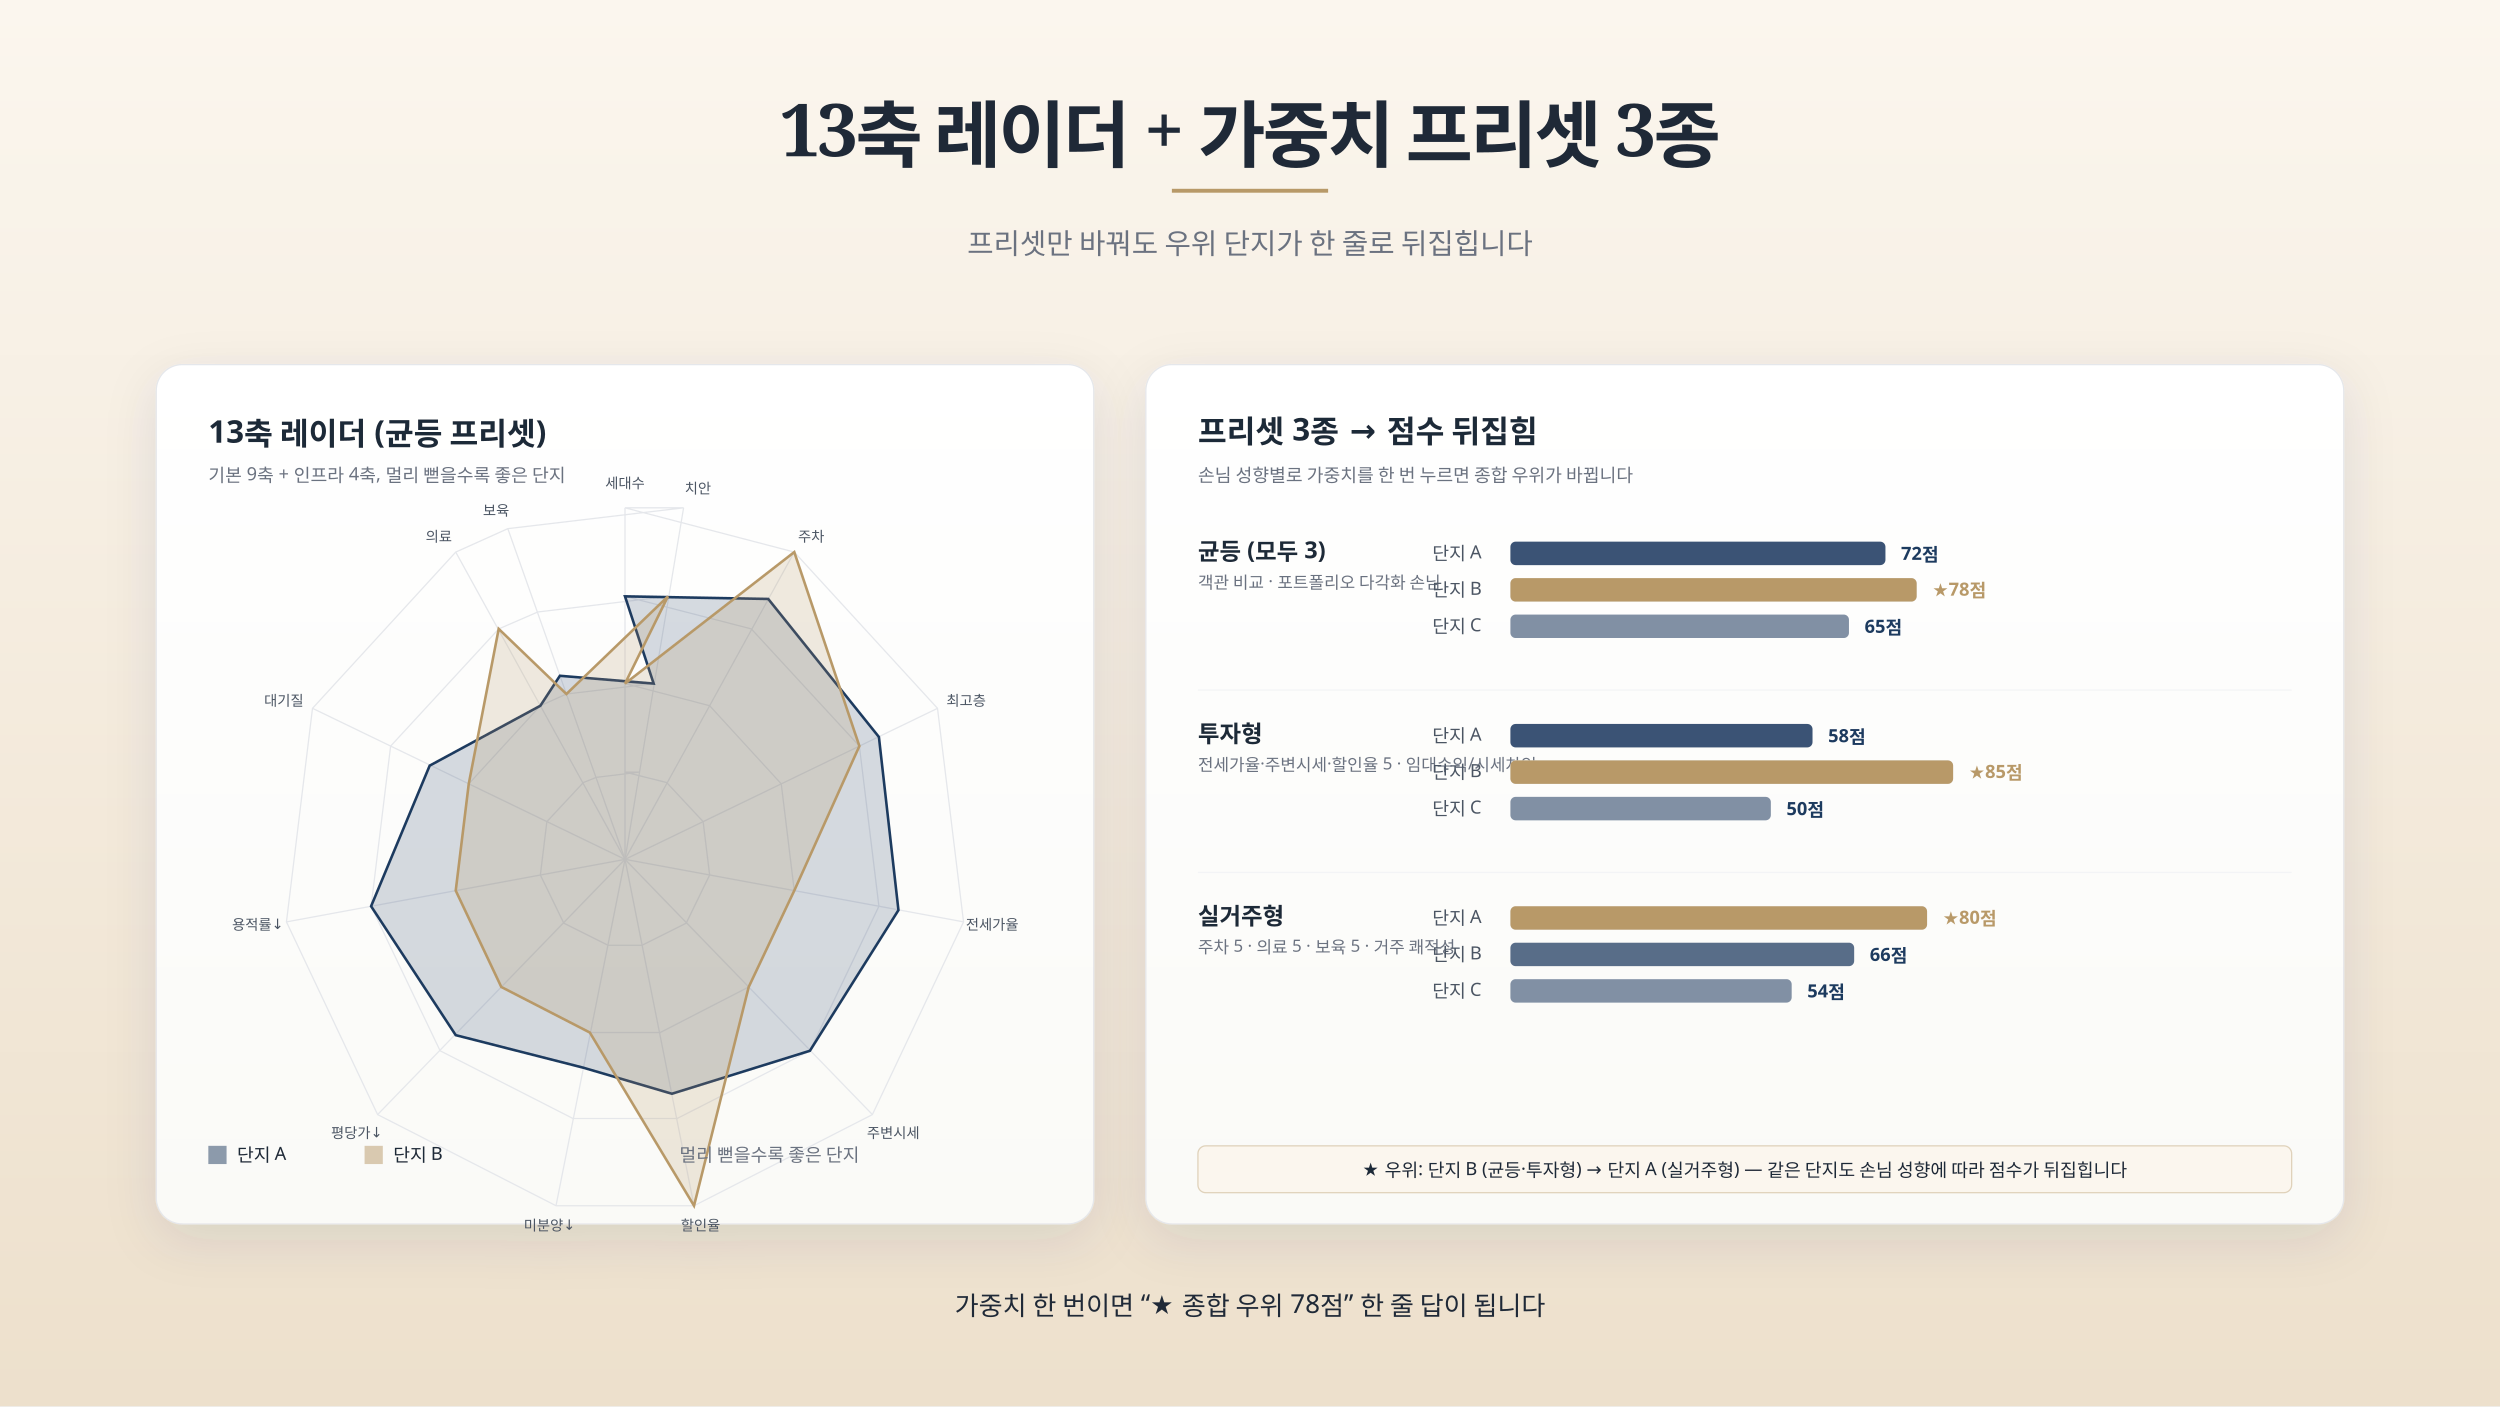
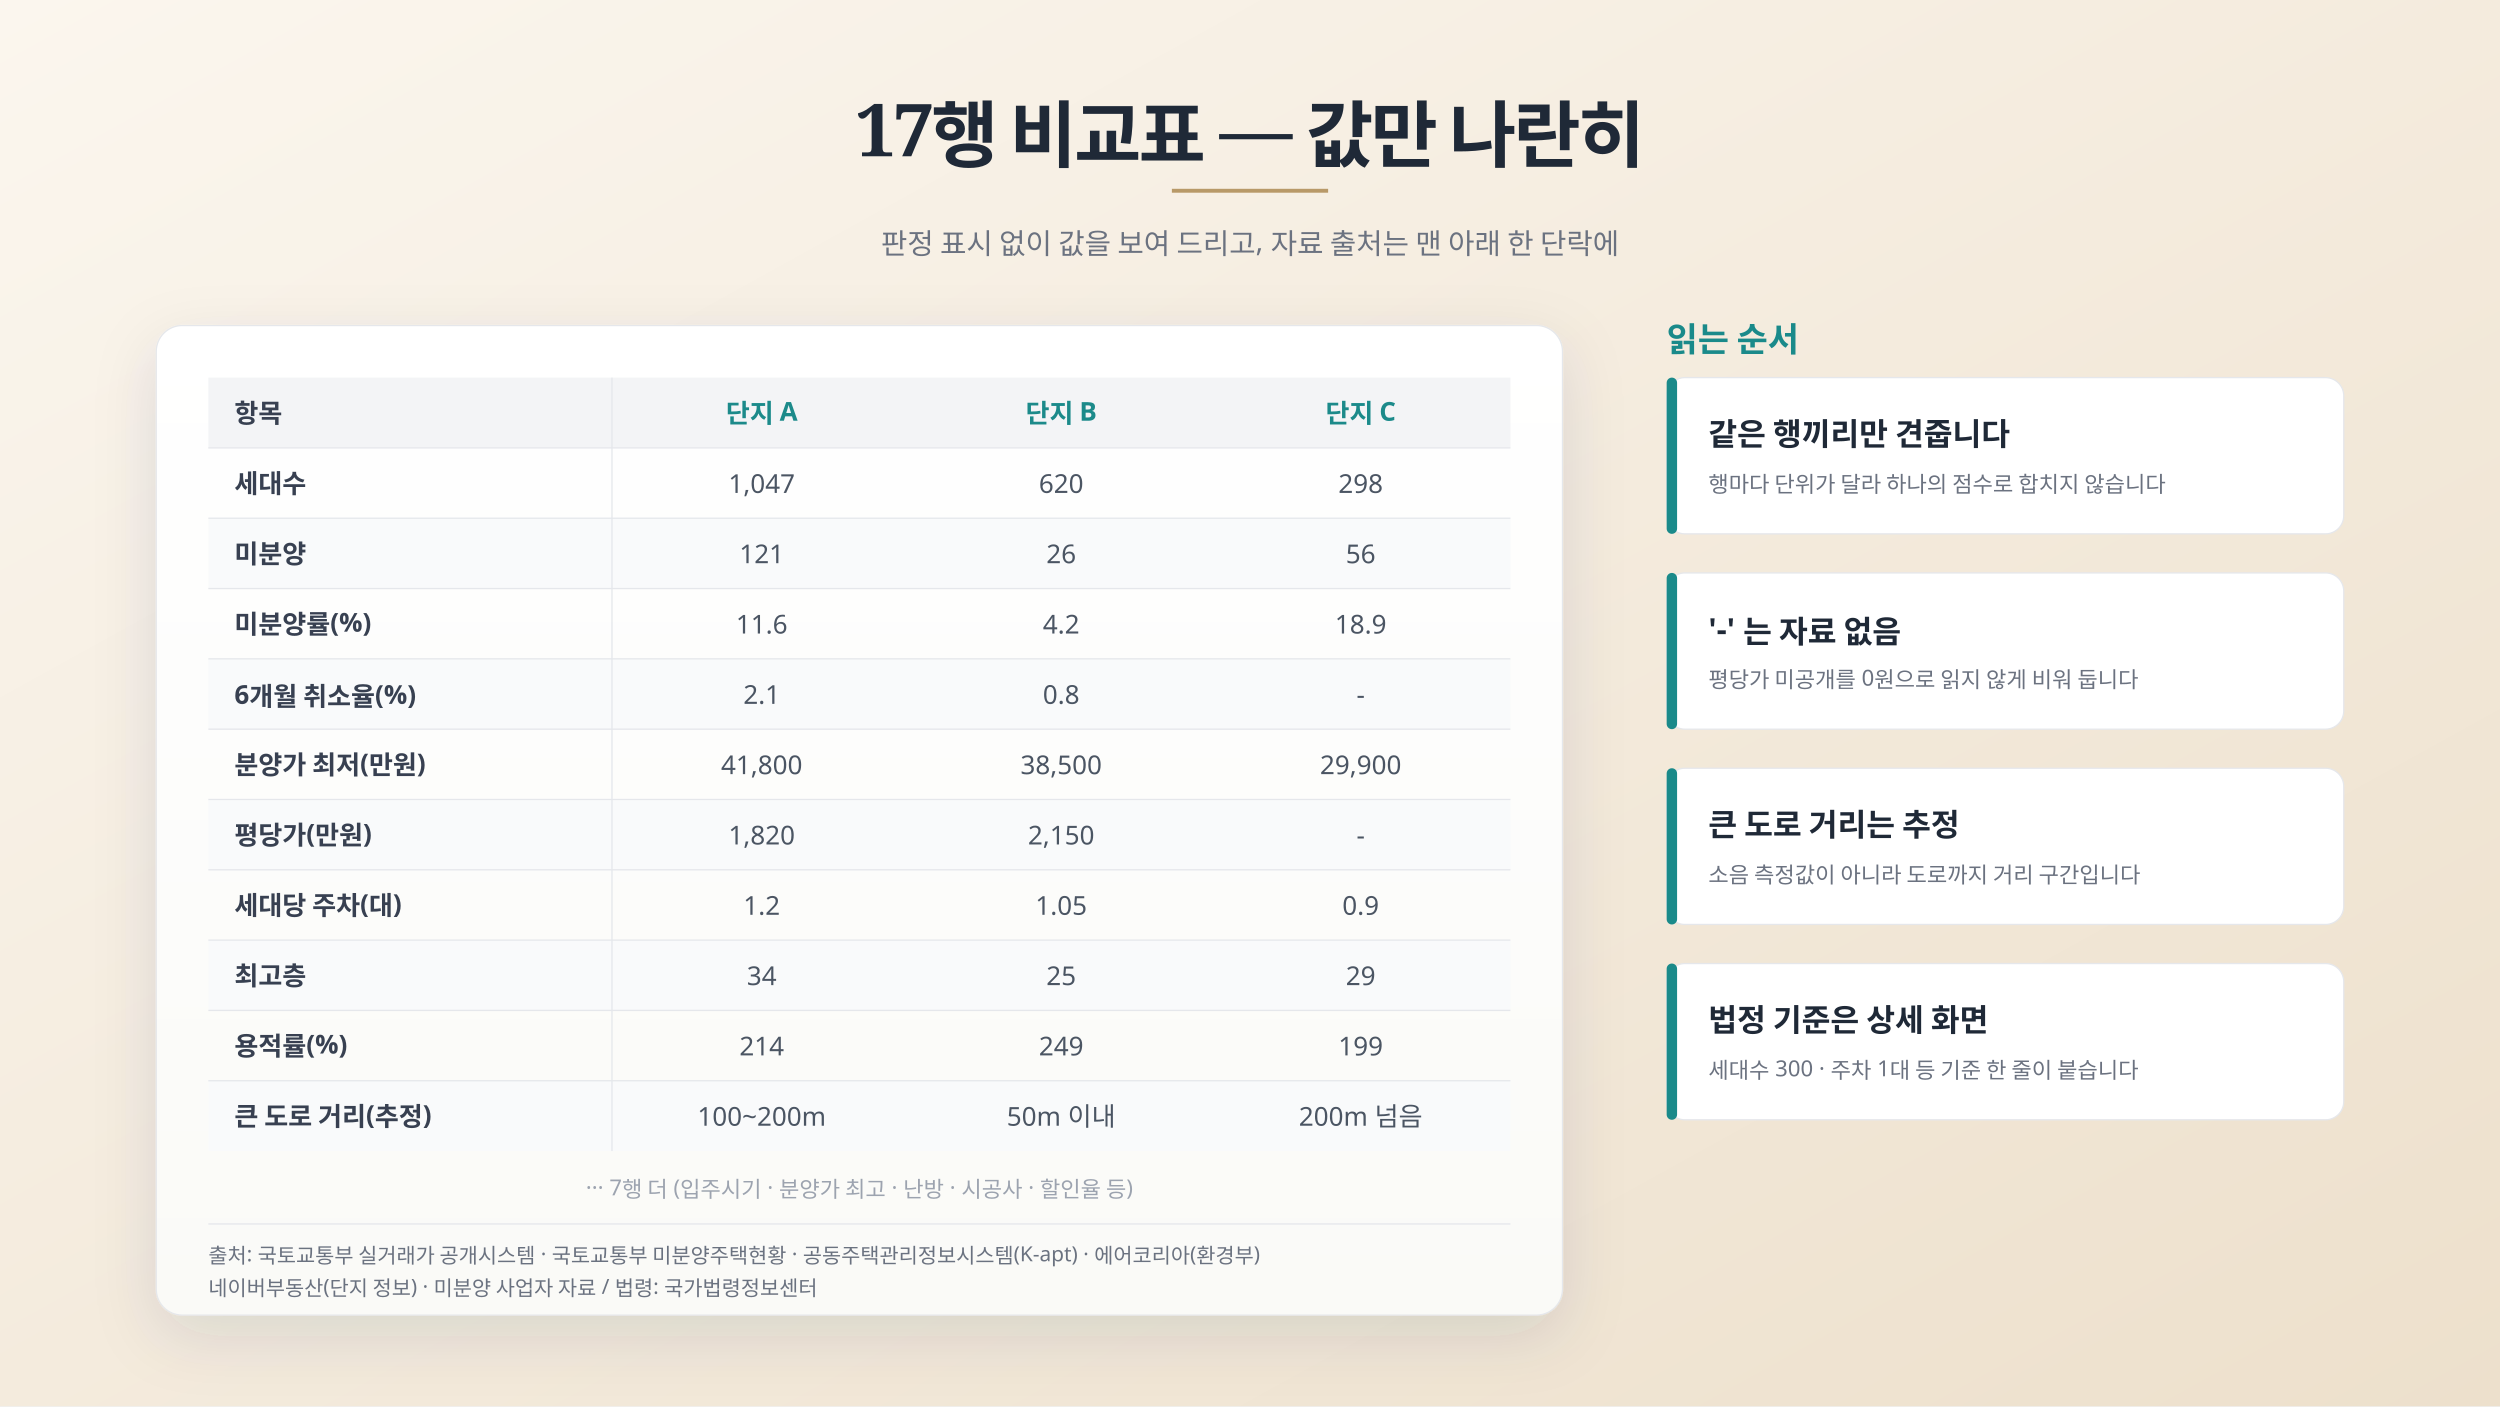
- <svg xmlns="http://www.w3.org/2000/svg" viewBox="0 0 1920 1080" width="1920" height="1080" role="img" aria-label="13축 레이더와 프리셋 3종을 비교해 손님 성향별 우위 단지가 점수로 뒤집히는 시각 자료">
+ <svg xmlns="http://www.w3.org/2000/svg" viewBox="0 0 1920 1080" width="1920" height="1080" role="img" aria-label="미분양 단지 세 곳을 행마다 값만 나란히 놓은 비교표와 그 아래 자료 출처 한 줄, 읽는 순서 네 가지를 그린 그림">
  <defs>
-     <linearGradient id="bg" x1="0" y1="0" x2="0" y2="1">
+     <linearGradient id="bg" x1="0" y1="0" x2="1" y2="1">
      <stop offset="0%" stop-color="#FBF6EE" />
      <stop offset="100%" stop-color="#EDE0CC" />
    </linearGradient>
    <linearGradient id="card" x1="0" y1="0" x2="0" y2="1">
      <stop offset="0%" stop-color="#FFFFFF" />
      <stop offset="100%" stop-color="#FAFAF7" />
    </linearGradient>
    <filter id="shadow" x="-20%" y="-20%" width="140%" height="140%">
-       <feDropShadow dx="0" dy="12" stdDeviation="20" flood-color="#1E3A5F" flood-opacity="0.10" />
+       <feDropShadow dx="0" dy="16" stdDeviation="24" flood-color="#1E3A5F" flood-opacity="0.11" />
    </filter>
  </defs>
  <rect width="1920" height="1080" fill="url(#bg)" />
-   <text x="960" y="120" font-family="'Noto Serif KR', serif" font-size="56" font-weight="700" fill="#1F2937" text-anchor="middle" letter-spacing="-2">
-     13축 레이더 + 가중치 프리셋 3종
-   </text>
+   <text x="960" y="120" font-family="'Noto Serif KR', serif" font-size="56" font-weight="700" fill="#1F2937" text-anchor="middle" letter-spacing="-2">17행 비교표 — 값만 나란히</text>
  <rect x="900" y="145" width="120" height="3" fill="#B89968" />
-   <text x="960" y="195" font-family="'Pretendard', sans-serif" font-size="22" fill="#6B7280" text-anchor="middle">
-     프리셋만 바꿔도 우위 단지가 한 줄로 뒤집힙니다
-   </text>
-   <g transform="translate(120, 280)" filter="url(#shadow)">
-     <rect width="720" height="660" rx="20" fill="url(#card)" stroke="#E5E7EB" />
-     <text x="40" y="60" font-family="'Pretendard', sans-serif" font-size="24" font-weight="700" fill="#1F2937">13축 레이더 (균등 프리셋)</text>
-     <text x="40" y="90" font-family="'Pretendard', sans-serif" font-size="14" fill="#6B7280">기본 9축 + 인프라 4축, 멀리 뻗을수록 좋은 단지</text>
-     <g transform="translate(360, 380)">
-       <g fill="none" stroke="#E5E7EB" stroke-width="1">
-         <polygon points="0,-67 32,-59 60,-29 65,12 47,49 13,66 -13,66 -47,49 -65,12 -60,-29 -32,-59 -22,-63 11,-67" />
-         <polygon points="0,-135 65,-118 120,-58 130,24 95,98 27,133 -27,133 -95,98 -130,24 -120,-58 -65,-118 -45,-127 22,-135" />
-         <polygon points="0,-202 97,-177 180,-87 195,36 142,147 40,199 -40,199 -142,147 -195,36 -180,-87 -97,-177 -67,-190 33,-202" />
-         <polygon points="0,-270 130,-236 240,-116 260,48 190,196 53,266 -53,266 -190,196 -260,48 -240,-116 -130,-236 -90,-254 45,-270" />
-       </g>
-       <g stroke="#E5E7EB" stroke-width="1">
-         <line x1="0" y1="0" x2="0" y2="-270" />
-         <line x1="0" y1="0" x2="130" y2="-236" />
-         <line x1="0" y1="0" x2="240" y2="-116" />
-         <line x1="0" y1="0" x2="260" y2="48" />
-         <line x1="0" y1="0" x2="190" y2="196" />
-         <line x1="0" y1="0" x2="53" y2="266" />
-         <line x1="0" y1="0" x2="-53" y2="266" />
-         <line x1="0" y1="0" x2="-190" y2="196" />
-         <line x1="0" y1="0" x2="-260" y2="48" />
-         <line x1="0" y1="0" x2="-240" y2="-116" />
-         <line x1="0" y1="0" x2="-130" y2="-236" />
-         <line x1="0" y1="0" x2="-90" y2="-254" />
-         <line x1="0" y1="0" x2="45" y2="-270" />
-       </g>
-       <polygon points="0,-202 110,-200 195,-94 210,39 142,147 36,180 -32,160 -130,135 -195,36 -150,-72 -65,-118 -50,-141 22,-135" fill="#1E3A5F" fill-opacity="0.18" stroke="#1E3A5F" stroke-width="2" />
-       <polygon points="0,-135 130,-236 180,-87 130,24 95,98 53,266 -27,133 -95,98 -130,24 -120,-58 -97,-177 -45,-127 33,-202" fill="#B89968" fill-opacity="0.20" stroke="#B89968" stroke-width="2" />
-       <g font-family="'Pretendard', sans-serif" font-size="11" fill="#4B5563" text-anchor="middle">
-         <text x="0" y="-285">세대수</text>
-         <text x="143" y="-244">주차</text>
-         <text x="262" y="-118">최고층</text>
-         <text x="282" y="54">전세가율</text>
-         <text x="206" y="214">주변시세</text>
-         <text x="58" y="285">할인율</text>
-         <text x="-58" y="285">미분양↓</text>
-         <text x="-206" y="214">평당가↓</text>
-         <text x="-282" y="54">용적률↓</text>
-         <text x="-262" y="-118">대기질</text>
-         <text x="-143" y="-244">의료</text>
-         <text x="-99" y="-264">보육</text>
-         <text x="56" y="-281">치안</text>
-       </g>
-     </g>
-     <g transform="translate(40, 600)" font-family="'Pretendard', sans-serif" font-size="14" fill="#1F2937">
-       <rect x="0" y="0" width="14" height="14" fill="#1E3A5F" fill-opacity="0.5" />
-       <text x="22" y="12">단지 A</text>
-       <rect x="120" y="0" width="14" height="14" fill="#B89968" fill-opacity="0.5" />
-       <text x="142" y="12">단지 B</text>
-       <text x="500" y="12" fill="#6B7280" text-anchor="end">멀리 뻗을수록 좋은 단지</text>
-     </g>
+   <text x="960" y="195" font-family="'Pretendard', sans-serif" font-size="22" fill="#6B7280" text-anchor="middle">판정 표시 없이 값을 보여 드리고, 자료 출처는 맨 아래 한 단락에</text>
+   <g transform="translate(120, 250)" filter="url(#shadow)">
+     <rect width="1080" height="760" rx="20" fill="url(#card)" stroke="#E5E7EB" />
+     <rect x="40" y="40" width="1000" height="54" fill="#F3F4F6" />
+     <text x="60" y="74.56" font-family="'Pretendard', sans-serif" font-size="20" font-weight="700" fill="#374151">항목</text>
+     <text x="465.0" y="74.56" font-family="'Pretendard', sans-serif" font-size="20" font-weight="700" fill="#1A8A8A" text-anchor="middle">단지 A</text>
+     <text x="695.0" y="74.56" font-family="'Pretendard', sans-serif" font-size="20" font-weight="700" fill="#1A8A8A" text-anchor="middle">단지 B</text>
+     <text x="925.0" y="74.56" font-family="'Pretendard', sans-serif" font-size="20" font-weight="700" fill="#1A8A8A" text-anchor="middle">단지 C</text>
+     <line x1="40" y1="94" x2="1040" y2="94" stroke="#E5E7EB" stroke-width="1" />
+     <text x="60" y="128.56" font-family="'Pretendard', sans-serif" font-size="20" font-weight="600" fill="#374151">세대수</text>
+     <text x="465.0" y="128.56" font-family="'Pretendard', sans-serif" font-size="20" fill="#4B5563" text-anchor="middle">1,047</text>
+     <text x="695.0" y="128.56" font-family="'Pretendard', sans-serif" font-size="20" fill="#4B5563" text-anchor="middle">620</text>
+     <text x="925.0" y="128.56" font-family="'Pretendard', sans-serif" font-size="20" fill="#4B5563" text-anchor="middle">298</text>
+     <rect x="40" y="148" width="1000" height="54" fill="#F9FAFB" />
+     <line x1="40" y1="148" x2="1040" y2="148" stroke="#E5E7EB" stroke-width="1" />
+     <text x="60" y="182.56" font-family="'Pretendard', sans-serif" font-size="20" font-weight="600" fill="#374151">미분양</text>
+     <text x="465.0" y="182.56" font-family="'Pretendard', sans-serif" font-size="20" fill="#4B5563" text-anchor="middle">121</text>
+     <text x="695.0" y="182.56" font-family="'Pretendard', sans-serif" font-size="20" fill="#4B5563" text-anchor="middle">26</text>
+     <text x="925.0" y="182.56" font-family="'Pretendard', sans-serif" font-size="20" fill="#4B5563" text-anchor="middle">56</text>
+     <line x1="40" y1="202" x2="1040" y2="202" stroke="#E5E7EB" stroke-width="1" />
+     <text x="60" y="236.56" font-family="'Pretendard', sans-serif" font-size="20" font-weight="600" fill="#374151">미분양률(%)</text>
+     <text x="465.0" y="236.56" font-family="'Pretendard', sans-serif" font-size="20" fill="#4B5563" text-anchor="middle">11.6</text>
+     <text x="695.0" y="236.56" font-family="'Pretendard', sans-serif" font-size="20" fill="#4B5563" text-anchor="middle">4.2</text>
+     <text x="925.0" y="236.56" font-family="'Pretendard', sans-serif" font-size="20" fill="#4B5563" text-anchor="middle">18.9</text>
+     <rect x="40" y="256" width="1000" height="54" fill="#F9FAFB" />
+     <line x1="40" y1="256" x2="1040" y2="256" stroke="#E5E7EB" stroke-width="1" />
+     <text x="60" y="290.56" font-family="'Pretendard', sans-serif" font-size="20" font-weight="600" fill="#374151">6개월 취소율(%)</text>
+     <text x="465.0" y="290.56" font-family="'Pretendard', sans-serif" font-size="20" fill="#4B5563" text-anchor="middle">2.1</text>
+     <text x="695.0" y="290.56" font-family="'Pretendard', sans-serif" font-size="20" fill="#4B5563" text-anchor="middle">0.8</text>
+     <text x="925.0" y="290.56" font-family="'Pretendard', sans-serif" font-size="20" fill="#4B5563" text-anchor="middle">-</text>
+     <line x1="40" y1="310" x2="1040" y2="310" stroke="#E5E7EB" stroke-width="1" />
+     <text x="60" y="344.56" font-family="'Pretendard', sans-serif" font-size="20" font-weight="600" fill="#374151">분양가 최저(만원)</text>
+     <text x="465.0" y="344.56" font-family="'Pretendard', sans-serif" font-size="20" fill="#4B5563" text-anchor="middle">41,800</text>
+     <text x="695.0" y="344.56" font-family="'Pretendard', sans-serif" font-size="20" fill="#4B5563" text-anchor="middle">38,500</text>
+     <text x="925.0" y="344.56" font-family="'Pretendard', sans-serif" font-size="20" fill="#4B5563" text-anchor="middle">29,900</text>
+     <rect x="40" y="364" width="1000" height="54" fill="#F9FAFB" />
+     <line x1="40" y1="364" x2="1040" y2="364" stroke="#E5E7EB" stroke-width="1" />
+     <text x="60" y="398.56" font-family="'Pretendard', sans-serif" font-size="20" font-weight="600" fill="#374151">평당가(만원)</text>
+     <text x="465.0" y="398.56" font-family="'Pretendard', sans-serif" font-size="20" fill="#4B5563" text-anchor="middle">1,820</text>
+     <text x="695.0" y="398.56" font-family="'Pretendard', sans-serif" font-size="20" fill="#4B5563" text-anchor="middle">2,150</text>
+     <text x="925.0" y="398.56" font-family="'Pretendard', sans-serif" font-size="20" fill="#4B5563" text-anchor="middle">-</text>
+     <line x1="40" y1="418" x2="1040" y2="418" stroke="#E5E7EB" stroke-width="1" />
+     <text x="60" y="452.56" font-family="'Pretendard', sans-serif" font-size="20" font-weight="600" fill="#374151">세대당 주차(대)</text>
+     <text x="465.0" y="452.56" font-family="'Pretendard', sans-serif" font-size="20" fill="#4B5563" text-anchor="middle">1.2</text>
+     <text x="695.0" y="452.56" font-family="'Pretendard', sans-serif" font-size="20" fill="#4B5563" text-anchor="middle">1.05</text>
+     <text x="925.0" y="452.56" font-family="'Pretendard', sans-serif" font-size="20" fill="#4B5563" text-anchor="middle">0.9</text>
+     <rect x="40" y="472" width="1000" height="54" fill="#F9FAFB" />
+     <line x1="40" y1="472" x2="1040" y2="472" stroke="#E5E7EB" stroke-width="1" />
+     <text x="60" y="506.56" font-family="'Pretendard', sans-serif" font-size="20" font-weight="600" fill="#374151">최고층</text>
+     <text x="465.0" y="506.56" font-family="'Pretendard', sans-serif" font-size="20" fill="#4B5563" text-anchor="middle">34</text>
+     <text x="695.0" y="506.56" font-family="'Pretendard', sans-serif" font-size="20" fill="#4B5563" text-anchor="middle">25</text>
+     <text x="925.0" y="506.56" font-family="'Pretendard', sans-serif" font-size="20" fill="#4B5563" text-anchor="middle">29</text>
+     <line x1="40" y1="526" x2="1040" y2="526" stroke="#E5E7EB" stroke-width="1" />
+     <text x="60" y="560.56" font-family="'Pretendard', sans-serif" font-size="20" font-weight="600" fill="#374151">용적률(%)</text>
+     <text x="465.0" y="560.56" font-family="'Pretendard', sans-serif" font-size="20" fill="#4B5563" text-anchor="middle">214</text>
+     <text x="695.0" y="560.56" font-family="'Pretendard', sans-serif" font-size="20" fill="#4B5563" text-anchor="middle">249</text>
+     <text x="925.0" y="560.56" font-family="'Pretendard', sans-serif" font-size="20" fill="#4B5563" text-anchor="middle">199</text>
+     <rect x="40" y="580" width="1000" height="54" fill="#F9FAFB" />
+     <line x1="40" y1="580" x2="1040" y2="580" stroke="#E5E7EB" stroke-width="1" />
+     <text x="60" y="614.56" font-family="'Pretendard', sans-serif" font-size="20" font-weight="600" fill="#374151">큰 도로 거리(추정)</text>
+     <text x="465.0" y="614.56" font-family="'Pretendard', sans-serif" font-size="20" fill="#4B5563" text-anchor="middle">100~200m</text>
+     <text x="695.0" y="614.56" font-family="'Pretendard', sans-serif" font-size="20" fill="#4B5563" text-anchor="middle">50m 이내</text>
+     <text x="925.0" y="614.56" font-family="'Pretendard', sans-serif" font-size="20" fill="#4B5563" text-anchor="middle">200m 넘음</text>
+     <line x1="350" y1="40" x2="350" y2="634" stroke="#E5E7EB" stroke-width="1" />
+     <text x="540" y="668" font-family="'Pretendard', sans-serif" font-size="17" fill="#9CA3AF" text-anchor="middle">··· 7행 더 (입주시기 · 분양가 최고 · 난방 · 시공사 · 할인율 등)</text>
+     <line x1="40" y1="690" x2="1040" y2="690" stroke="#E5E7EB" stroke-width="1" />
+     <text x="40" y="720" font-family="'Pretendard', sans-serif" font-size="16" fill="#6B7280">출처: 국토교통부 실거래가 공개시스템 · 국토교통부 미분양주택현황 · 공동주택관리정보시스템(K-apt) · 에어코리아(환경부)</text>
+     <text x="40" y="745" font-family="'Pretendard', sans-serif" font-size="16" fill="#6B7280">네이버부동산(단지 정보) · 미분양 사업자 자료 / 법령: 국가법령정보센터</text>
  </g>
-   <g transform="translate(880, 280)" filter="url(#shadow)">
-     <rect width="920" height="660" rx="20" fill="url(#card)" stroke="#E5E7EB" />
-     <text x="40" y="60" font-family="'Pretendard', sans-serif" font-size="24" font-weight="700" fill="#1F2937">프리셋 3종 → 점수 뒤집힘</text>
-     <text x="40" y="90" font-family="'Pretendard', sans-serif" font-size="14" fill="#6B7280">손님 성향별로 가중치를 한 번 누르면 종합 우위가 바뀝니다</text>
-     <g transform="translate(40, 130)">
-       <g transform="translate(0, 0)">
-         <text x="0" y="20" font-family="'Pretendard', sans-serif" font-size="18" font-weight="700" fill="#1F2937">균등 (모두 3)</text>
-         <text x="0" y="42" font-family="'Pretendard', sans-serif" font-size="13" fill="#6B7280">객관 비교 · 포트폴리오 다각화 손님</text>
-         <g transform="translate(180, 0)">
-           <text x="0" y="20" font-family="'Pretendard', sans-serif" font-size="14" fill="#4B5563">단지 A</text>
-           <rect x="60" y="6" width="288" height="18" rx="4" fill="#E5E7EB" />
-           <rect x="60" y="6" width="288" height="18" rx="4" fill="#1E3A5F" fill-opacity="0.85" />
-           <text x="360" y="20" font-family="'Pretendard', sans-serif" font-size="14" font-weight="700" fill="#1E3A5F">72점</text>
-           <text x="0" y="48" font-family="'Pretendard', sans-serif" font-size="14" fill="#4B5563">단지 B</text>
-           <rect x="60" y="34" width="312" height="18" rx="4" fill="#E5E7EB" />
-           <rect x="60" y="34" width="312" height="18" rx="4" fill="#B89968" />
-           <text x="384" y="48" font-family="'Pretendard', sans-serif" font-size="14" font-weight="700" fill="#B89968">★78점</text>
-           <text x="0" y="76" font-family="'Pretendard', sans-serif" font-size="14" fill="#4B5563">단지 C</text>
-           <rect x="60" y="62" width="260" height="18" rx="4" fill="#E5E7EB" />
-           <rect x="60" y="62" width="260" height="18" rx="4" fill="#1E3A5F" fill-opacity="0.5" />
-           <text x="332" y="76" font-family="'Pretendard', sans-serif" font-size="14" font-weight="700" fill="#1E3A5F">65점</text>
-         </g>
-       </g>
-       <line x1="0" y1="120" x2="840" y2="120" stroke="#F3F4F6" />
-       <g transform="translate(0, 140)">
-         <text x="0" y="20" font-family="'Pretendard', sans-serif" font-size="18" font-weight="700" fill="#1F2937">투자형</text>
-         <text x="0" y="42" font-family="'Pretendard', sans-serif" font-size="13" fill="#6B7280">전세가율·주변시세·할인율 5 · 임대수익/시세차익</text>
-         <g transform="translate(180, 0)">
-           <text x="0" y="20" font-family="'Pretendard', sans-serif" font-size="14" fill="#4B5563">단지 A</text>
-           <rect x="60" y="6" width="232" height="18" rx="4" fill="#E5E7EB" />
-           <rect x="60" y="6" width="232" height="18" rx="4" fill="#1E3A5F" fill-opacity="0.85" />
-           <text x="304" y="20" font-family="'Pretendard', sans-serif" font-size="14" font-weight="700" fill="#1E3A5F">58점</text>
-           <text x="0" y="48" font-family="'Pretendard', sans-serif" font-size="14" fill="#4B5563">단지 B</text>
-           <rect x="60" y="34" width="340" height="18" rx="4" fill="#E5E7EB" />
-           <rect x="60" y="34" width="340" height="18" rx="4" fill="#B89968" />
-           <text x="412" y="48" font-family="'Pretendard', sans-serif" font-size="14" font-weight="700" fill="#B89968">★85점</text>
-           <text x="0" y="76" font-family="'Pretendard', sans-serif" font-size="14" fill="#4B5563">단지 C</text>
-           <rect x="60" y="62" width="200" height="18" rx="4" fill="#E5E7EB" />
-           <rect x="60" y="62" width="200" height="18" rx="4" fill="#1E3A5F" fill-opacity="0.5" />
-           <text x="272" y="76" font-family="'Pretendard', sans-serif" font-size="14" font-weight="700" fill="#1E3A5F">50점</text>
-         </g>
-       </g>
-       <line x1="0" y1="260" x2="840" y2="260" stroke="#F3F4F6" />
-       <g transform="translate(0, 280)">
-         <text x="0" y="20" font-family="'Pretendard', sans-serif" font-size="18" font-weight="700" fill="#1F2937">실거주형</text>
-         <text x="0" y="42" font-family="'Pretendard', sans-serif" font-size="13" fill="#6B7280">주차 5 · 의료 5 · 보육 5 · 거주 쾌적성</text>
-         <g transform="translate(180, 0)">
-           <text x="0" y="20" font-family="'Pretendard', sans-serif" font-size="14" fill="#4B5563">단지 A</text>
-           <rect x="60" y="6" width="320" height="18" rx="4" fill="#E5E7EB" />
-           <rect x="60" y="6" width="320" height="18" rx="4" fill="#B89968" />
-           <text x="392" y="20" font-family="'Pretendard', sans-serif" font-size="14" font-weight="700" fill="#B89968">★80점</text>
-           <text x="0" y="48" font-family="'Pretendard', sans-serif" font-size="14" fill="#4B5563">단지 B</text>
-           <rect x="60" y="34" width="264" height="18" rx="4" fill="#E5E7EB" />
-           <rect x="60" y="34" width="264" height="18" rx="4" fill="#1E3A5F" fill-opacity="0.7" />
-           <text x="336" y="48" font-family="'Pretendard', sans-serif" font-size="14" font-weight="700" fill="#1E3A5F">66점</text>
-           <text x="0" y="76" font-family="'Pretendard', sans-serif" font-size="14" fill="#4B5563">단지 C</text>
-           <rect x="60" y="62" width="216" height="18" rx="4" fill="#E5E7EB" />
-           <rect x="60" y="62" width="216" height="18" rx="4" fill="#1E3A5F" fill-opacity="0.5" />
-           <text x="288" y="76" font-family="'Pretendard', sans-serif" font-size="14" font-weight="700" fill="#1E3A5F">54점</text>
-         </g>
-       </g>
-     </g>
-     <g transform="translate(40, 600)">
-       <rect x="0" y="0" width="840" height="36" rx="6" fill="#FBF6EE" stroke="#B89968" stroke-opacity="0.4" />
-       <text x="420" y="23" font-family="'Pretendard', sans-serif" font-size="14" fill="#1F2937" text-anchor="middle">
-         ★ 우위: 단지 B (균등·투자형) → 단지 A (실거주형) — 같은 단지도 손님 성향에 따라 점수가 뒤집힙니다
-       </text>
-     </g>
+   <g transform="translate(1280, 250)">
+     <text x="0" y="20" font-family="'Pretendard', sans-serif" font-size="26" font-weight="700" fill="#1A8A8A">읽는 순서</text>
+     <rect x="0" y="40" width="520" height="120" rx="14" fill="#FFFFFF" stroke="#E5E7EB" />
+     <rect x="0" y="40" width="8" height="120" rx="4" fill="#1A8A8A" />
+     <text x="32" y="92" font-family="'Pretendard', sans-serif" font-size="24" font-weight="700" fill="#1F2937">같은 행끼리만 견줍니다</text>
+     <text x="32" y="128" font-family="'Pretendard', sans-serif" font-size="17" fill="#6B7280">행마다 단위가 달라 하나의 점수로 합치지 않습니다</text>
+     <rect x="0" y="190" width="520" height="120" rx="14" fill="#FFFFFF" stroke="#E5E7EB" />
+     <rect x="0" y="190" width="8" height="120" rx="4" fill="#1A8A8A" />
+     <text x="32" y="242" font-family="'Pretendard', sans-serif" font-size="24" font-weight="700" fill="#1F2937">'-' 는 자료 없음</text>
+     <text x="32" y="278" font-family="'Pretendard', sans-serif" font-size="17" fill="#6B7280">평당가 미공개를 0원으로 읽지 않게 비워 둡니다</text>
+     <rect x="0" y="340" width="520" height="120" rx="14" fill="#FFFFFF" stroke="#E5E7EB" />
+     <rect x="0" y="340" width="8" height="120" rx="4" fill="#1A8A8A" />
+     <text x="32" y="392" font-family="'Pretendard', sans-serif" font-size="24" font-weight="700" fill="#1F2937">큰 도로 거리는 추정</text>
+     <text x="32" y="428" font-family="'Pretendard', sans-serif" font-size="17" fill="#6B7280">소음 측정값이 아니라 도로까지 거리 구간입니다</text>
+     <rect x="0" y="490" width="520" height="120" rx="14" fill="#FFFFFF" stroke="#E5E7EB" />
+     <rect x="0" y="490" width="8" height="120" rx="4" fill="#1A8A8A" />
+     <text x="32" y="542" font-family="'Pretendard', sans-serif" font-size="24" font-weight="700" fill="#1F2937">법정 기준은 상세 화면</text>
+     <text x="32" y="578" font-family="'Pretendard', sans-serif" font-size="17" fill="#6B7280">세대수 300 · 주차 1대 등 기준 한 줄이 붙습니다</text>
  </g>
-   <text x="960" y="1010" font-family="'Pretendard', sans-serif" font-size="20" fill="#1F2937" text-anchor="middle" font-weight="500">
-     가중치 한 번이면 “★ 종합 우위 78점” 한 줄 답이 됩니다
-   </text>
</svg>
